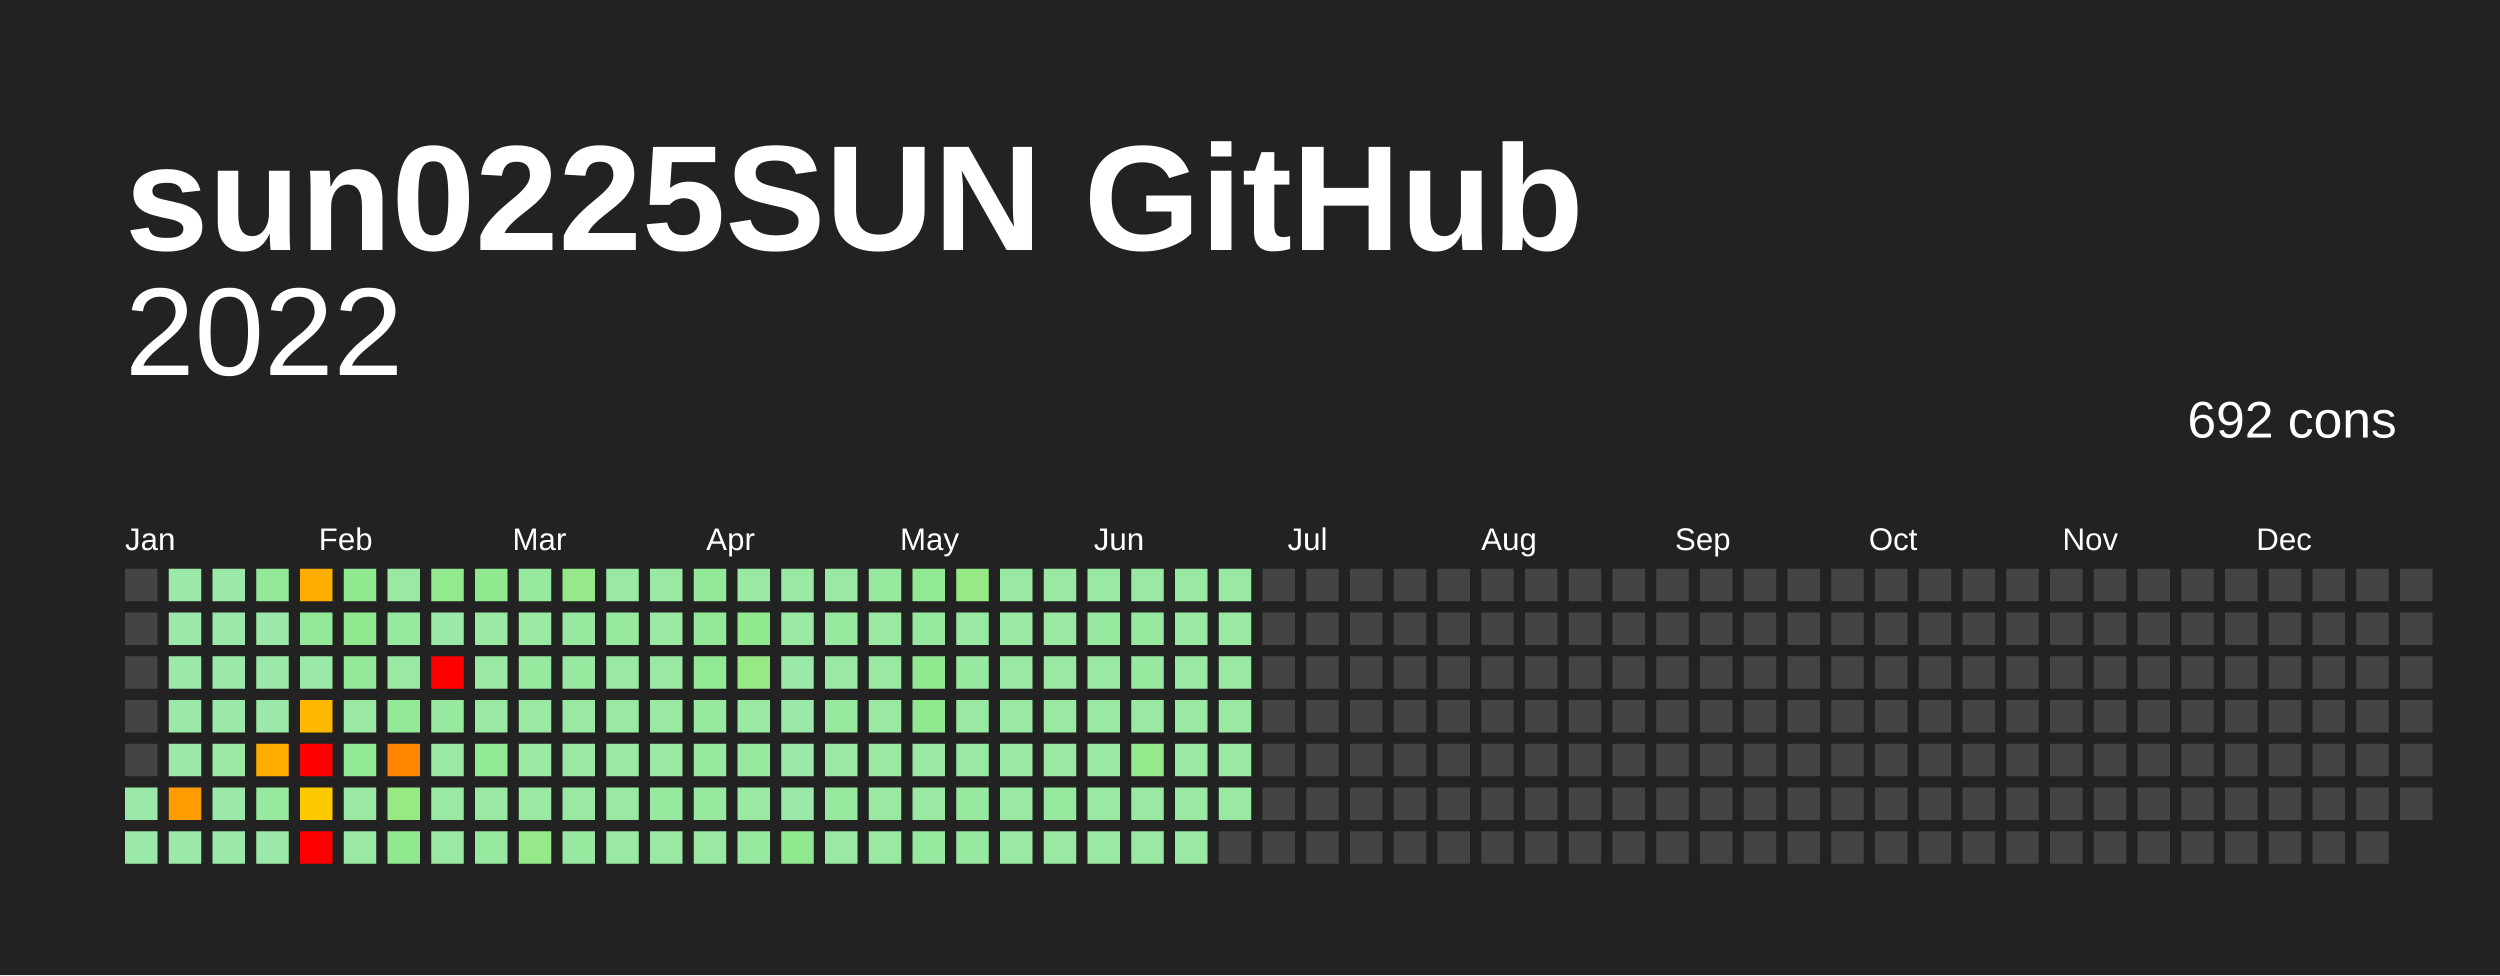
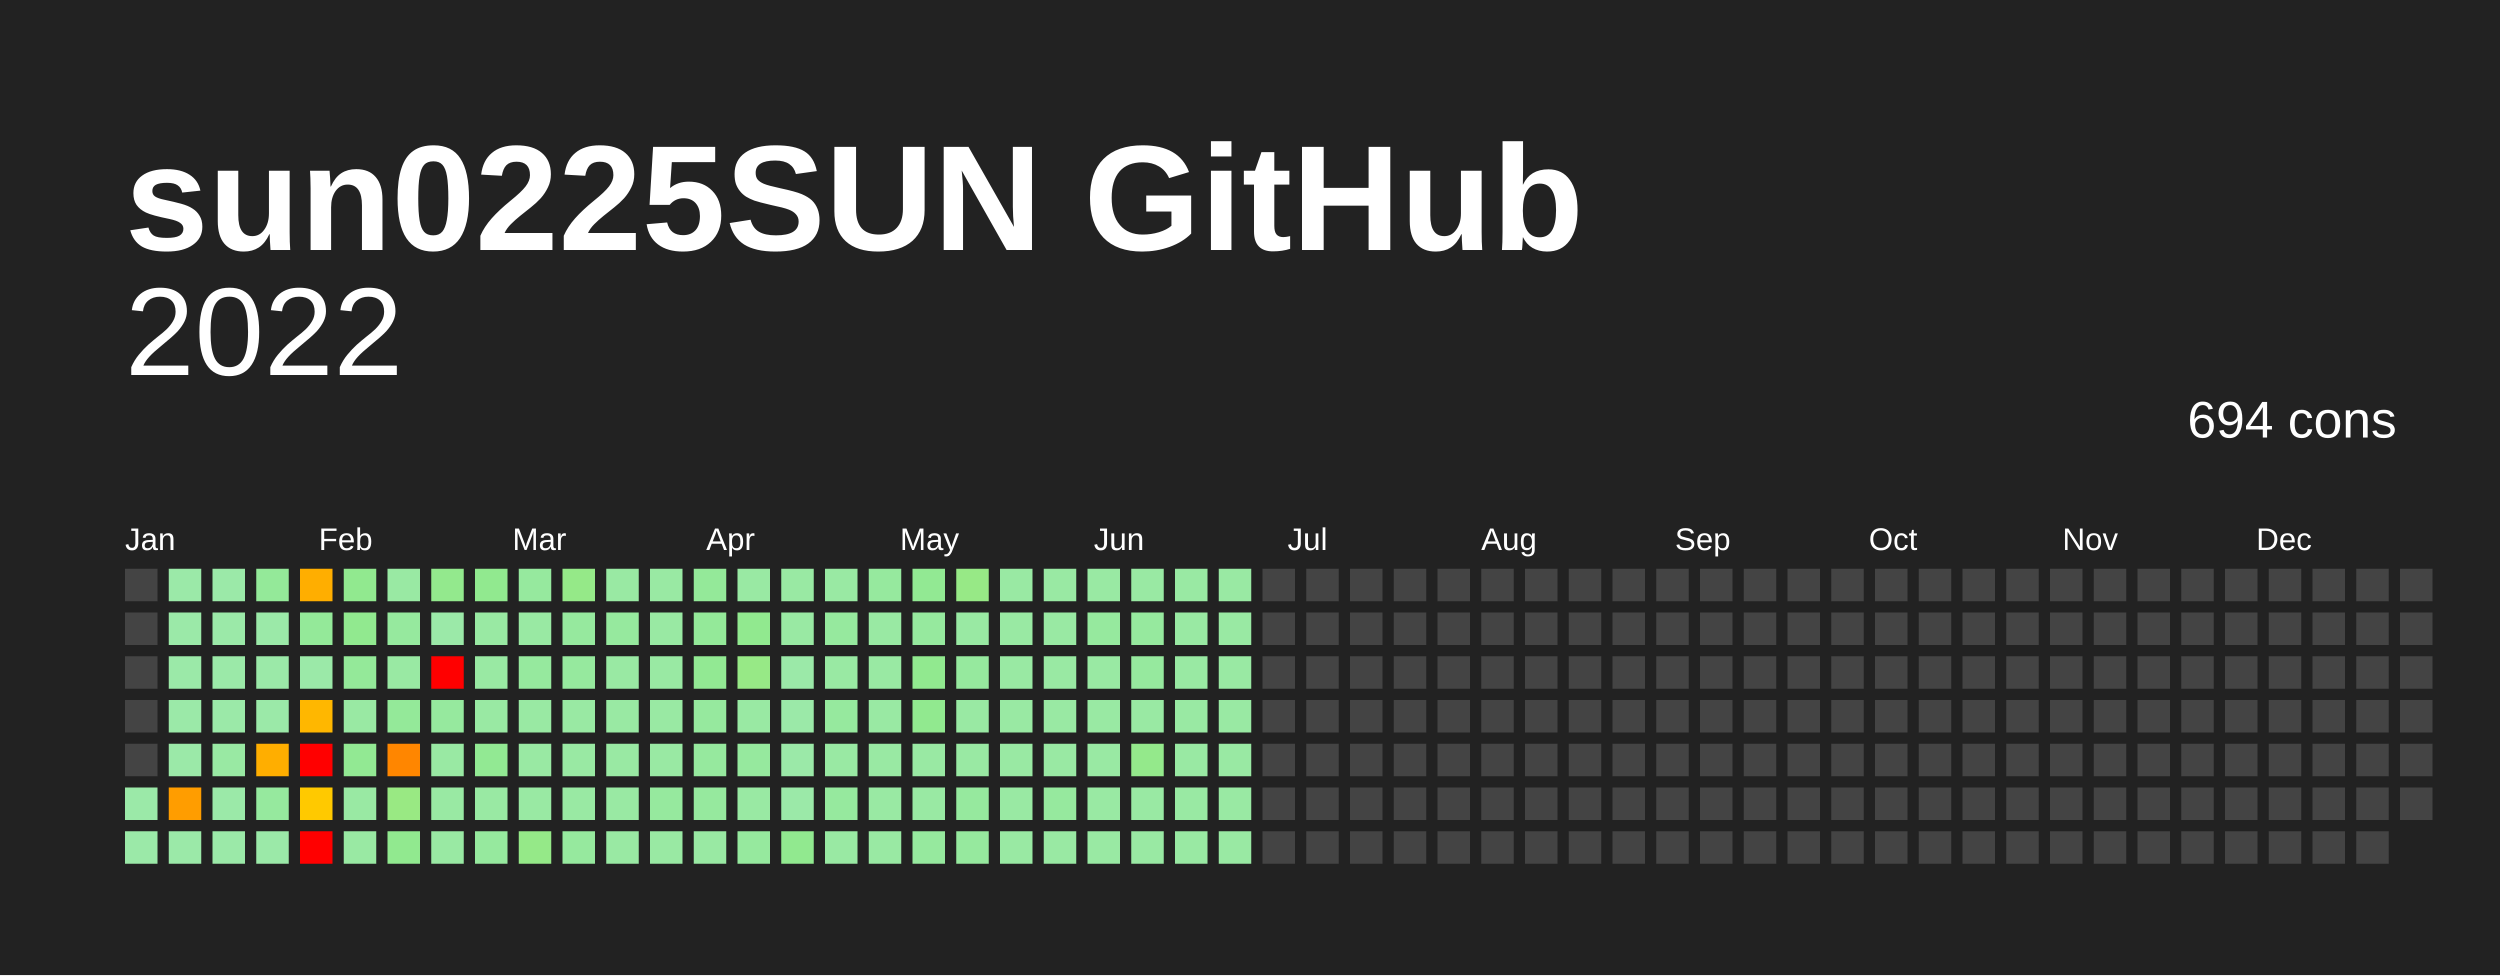
<svg xmlns="http://www.w3.org/2000/svg" baseProfile="full" height="78mm" version="1.1" viewBox="0,0,200,78" width="200mm">
  <defs />
  <rect fill="#222222" height="78" width="200" x="0" y="0" />
  <text fill="#FFFFFF" style="font-size:12px; font-family:Arial; font-weight:bold;" x="10" y="20">sun0225SUN GitHub</text>
  <text alignment-baseline="hanging" fill="#FFFFFF" style="font-size:10.0px; font-family:Arial;" x="10" y="30">2022</text>
-   <text alignment-baseline="hanging" fill="#FFFFFF" style="font-size:4.125px; font-family:Arial;" x="175" y="35">692 cons</text>
+   <text alignment-baseline="hanging" fill="#FFFFFF" style="font-size:4.125px; font-family:Arial;" x="175" y="35">694 cons</text>
  <text fill="#FFFFFF" style="font-size:2.5px; font-family:Arial" x="10.0" y="44">Jan</text>
  <text fill="#FFFFFF" style="font-size:2.5px; font-family:Arial" x="25.5" y="44">Feb</text>
  <text fill="#FFFFFF" style="font-size:2.5px; font-family:Arial" x="41.0" y="44">Mar</text>
  <text fill="#FFFFFF" style="font-size:2.5px; font-family:Arial" x="56.5" y="44">Apr</text>
  <text fill="#FFFFFF" style="font-size:2.5px; font-family:Arial" x="72.0" y="44">May</text>
  <text fill="#FFFFFF" style="font-size:2.5px; font-family:Arial" x="87.5" y="44">Jun</text>
  <text fill="#FFFFFF" style="font-size:2.5px; font-family:Arial" x="103.0" y="44">Jul</text>
  <text fill="#FFFFFF" style="font-size:2.5px; font-family:Arial" x="118.5" y="44">Aug</text>
  <text fill="#FFFFFF" style="font-size:2.5px; font-family:Arial" x="134.0" y="44">Sep</text>
  <text fill="#FFFFFF" style="font-size:2.5px; font-family:Arial" x="149.5" y="44">Oct</text>
  <text fill="#FFFFFF" style="font-size:2.5px; font-family:Arial" x="165.0" y="44">Nov</text>
  <text fill="#FFFFFF" style="font-size:2.5px; font-family:Arial" x="180.5" y="44">Dec</text>
  <rect fill="#444444" height="2.6" width="2.6" x="10.0" y="45.5" />
  <rect fill="#444444" height="2.6" width="2.6" x="10.0" y="49.0" />
  <rect fill="#444444" height="2.6" width="2.6" x="10.0" y="52.5" />
  <rect fill="#444444" height="2.6" width="2.6" x="10.0" y="56.0" />
  <rect fill="#444444" height="2.6" width="2.6" x="10.0" y="59.5" />
  <rect fill="#9be9a8" height="2.6" width="2.6" x="10.0" y="63.0" />
  <rect fill="#9be9a8" height="2.6" width="2.6" x="10.0" y="66.5" />
  <rect fill="#9be9a8" height="2.6" width="2.6" x="13.5" y="45.5" />
  <rect fill="#9be9a8" height="2.6" width="2.6" x="13.5" y="49.0" />
  <rect fill="#9be9a8" height="2.6" width="2.6" x="13.5" y="52.5" />
  <rect fill="#9be9a8" height="2.6" width="2.6" x="13.5" y="56.0" />
  <rect fill="#9be9a8" height="2.6" width="2.6" x="13.5" y="59.5" />
  <rect fill="#ff9d00" height="2.6" width="2.6" x="13.5" y="63.0" />
  <rect fill="#9be9a8" height="2.6" width="2.6" x="13.5" y="66.5" />
  <rect fill="#9be9a8" height="2.6" width="2.6" x="17.0" y="45.5" />
  <rect fill="#9be9a8" height="2.6" width="2.6" x="17.0" y="49.0" />
  <rect fill="#9be9a8" height="2.6" width="2.6" x="17.0" y="52.5" />
  <rect fill="#9be9a8" height="2.6" width="2.6" x="17.0" y="56.0" />
  <rect fill="#99e9a3" height="2.6" width="2.6" x="17.0" y="59.5" />
  <rect fill="#9be9a8" height="2.6" width="2.6" x="17.0" y="63.0" />
  <rect fill="#9be9a8" height="2.6" width="2.6" x="17.0" y="66.5" />
  <rect fill="#94e999" height="2.6" width="2.6" x="20.5" y="45.5" />
  <rect fill="#9be9a8" height="2.6" width="2.6" x="20.5" y="49.0" />
  <rect fill="#9be9a8" height="2.6" width="2.6" x="20.5" y="52.5" />
  <rect fill="#9be9a8" height="2.6" width="2.6" x="20.5" y="56.0" />
  <rect fill="#ffae00" height="2.6" width="2.6" x="20.5" y="59.5" />
  <rect fill="#96e99e" height="2.6" width="2.6" x="20.5" y="63.0" />
  <rect fill="#9be9a8" height="2.6" width="2.6" x="20.5" y="66.5" />
  <rect fill="#ffae00" height="2.6" width="2.6" x="24.0" y="45.5" />
  <rect fill="#94e999" height="2.6" width="2.6" x="24.0" y="49.0" />
  <rect fill="#9be9a8" height="2.6" width="2.6" x="24.0" y="52.5" />
  <rect fill="#ffb700" height="2.6" width="2.6" x="24.0" y="56.0" />
  <rect fill="red" height="2.6" width="2.6" x="24.0" y="59.5" />
  <rect fill="#ffc900" height="2.6" width="2.6" x="24.0" y="63.0" />
  <rect fill="red" height="2.6" width="2.6" x="24.0" y="66.5" />
  <rect fill="#91e98f" height="2.6" width="2.6" x="27.5" y="45.5" />
  <rect fill="#91e98f" height="2.6" width="2.6" x="27.5" y="49.0" />
  <rect fill="#94e999" height="2.6" width="2.6" x="27.5" y="52.5" />
  <rect fill="#99e9a3" height="2.6" width="2.6" x="27.5" y="56.0" />
  <rect fill="#92e993" height="2.6" width="2.6" x="27.5" y="59.5" />
  <rect fill="#99e9a3" height="2.6" width="2.6" x="27.5" y="63.0" />
  <rect fill="#99e9a3" height="2.6" width="2.6" x="27.5" y="66.5" />
  <rect fill="#99e9a3" height="2.6" width="2.6" x="31.0" y="45.5" />
  <rect fill="#96e99e" height="2.6" width="2.6" x="31.0" y="49.0" />
  <rect fill="#99e9a3" height="2.6" width="2.6" x="31.0" y="52.5" />
  <rect fill="#94e999" height="2.6" width="2.6" x="31.0" y="56.0" />
  <rect fill="#ff8600" height="2.6" width="2.6" x="31.0" y="59.5" />
  <rect fill="#99e983" height="2.6" width="2.6" x="31.0" y="63.0" />
  <rect fill="#91e98f" height="2.6" width="2.6" x="31.0" y="66.5" />
  <rect fill="#93e98d" height="2.6" width="2.6" x="34.5" y="45.5" />
  <rect fill="#9be9a8" height="2.6" width="2.6" x="34.5" y="49.0" />
  <rect fill="red" height="2.6" width="2.6" x="34.5" y="52.5" />
  <rect fill="#96e99e" height="2.6" width="2.6" x="34.5" y="56.0" />
  <rect fill="#99e9a3" height="2.6" width="2.6" x="34.5" y="59.5" />
  <rect fill="#99e9a3" height="2.6" width="2.6" x="34.5" y="63.0" />
  <rect fill="#99e9a3" height="2.6" width="2.6" x="34.5" y="66.5" />
  <rect fill="#91e98f" height="2.6" width="2.6" x="38.0" y="45.5" />
  <rect fill="#99e9a3" height="2.6" width="2.6" x="38.0" y="49.0" />
  <rect fill="#99e9a3" height="2.6" width="2.6" x="38.0" y="52.5" />
  <rect fill="#99e9a3" height="2.6" width="2.6" x="38.0" y="56.0" />
  <rect fill="#92e993" height="2.6" width="2.6" x="38.0" y="59.5" />
  <rect fill="#99e9a3" height="2.6" width="2.6" x="38.0" y="63.0" />
  <rect fill="#96e99e" height="2.6" width="2.6" x="38.0" y="66.5" />
  <rect fill="#96e99e" height="2.6" width="2.6" x="41.5" y="45.5" />
  <rect fill="#99e9a3" height="2.6" width="2.6" x="41.5" y="49.0" />
  <rect fill="#96e99e" height="2.6" width="2.6" x="41.5" y="52.5" />
  <rect fill="#99e9a3" height="2.6" width="2.6" x="41.5" y="56.0" />
  <rect fill="#99e9a3" height="2.6" width="2.6" x="41.5" y="59.5" />
  <rect fill="#99e9a3" height="2.6" width="2.6" x="41.5" y="63.0" />
  <rect fill="#95e988" height="2.6" width="2.6" x="41.5" y="66.5" />
  <rect fill="#95e988" height="2.6" width="2.6" x="45.0" y="45.5" />
  <rect fill="#96e99e" height="2.6" width="2.6" x="45.0" y="49.0" />
  <rect fill="#96e99e" height="2.6" width="2.6" x="45.0" y="52.5" />
  <rect fill="#99e9a3" height="2.6" width="2.6" x="45.0" y="56.0" />
  <rect fill="#99e9a3" height="2.6" width="2.6" x="45.0" y="59.5" />
  <rect fill="#99e9a3" height="2.6" width="2.6" x="45.0" y="63.0" />
  <rect fill="#96e99e" height="2.6" width="2.6" x="45.0" y="66.5" />
  <rect fill="#99e9a3" height="2.6" width="2.6" x="48.5" y="45.5" />
  <rect fill="#96e99e" height="2.6" width="2.6" x="48.5" y="49.0" />
  <rect fill="#99e9a3" height="2.6" width="2.6" x="48.5" y="52.5" />
  <rect fill="#99e9a3" height="2.6" width="2.6" x="48.5" y="56.0" />
  <rect fill="#99e9a3" height="2.6" width="2.6" x="48.5" y="59.5" />
  <rect fill="#99e9a3" height="2.6" width="2.6" x="48.5" y="63.0" />
  <rect fill="#99e9a3" height="2.6" width="2.6" x="48.5" y="66.5" />
  <rect fill="#99e9a3" height="2.6" width="2.6" x="52.0" y="45.5" />
  <rect fill="#99e9a3" height="2.6" width="2.6" x="52.0" y="49.0" />
  <rect fill="#99e9a3" height="2.6" width="2.6" x="52.0" y="52.5" />
  <rect fill="#99e9a3" height="2.6" width="2.6" x="52.0" y="56.0" />
  <rect fill="#99e9a3" height="2.6" width="2.6" x="52.0" y="59.5" />
  <rect fill="#96e99e" height="2.6" width="2.6" x="52.0" y="63.0" />
  <rect fill="#99e9a3" height="2.6" width="2.6" x="52.0" y="66.5" />
  <rect fill="#94e999" height="2.6" width="2.6" x="55.5" y="45.5" />
  <rect fill="#94e999" height="2.6" width="2.6" x="55.5" y="49.0" />
  <rect fill="#92e993" height="2.6" width="2.6" x="55.5" y="52.5" />
  <rect fill="#96e99e" height="2.6" width="2.6" x="55.5" y="56.0" />
  <rect fill="#96e99e" height="2.6" width="2.6" x="55.5" y="59.5" />
  <rect fill="#96e99e" height="2.6" width="2.6" x="55.5" y="63.0" />
  <rect fill="#99e9a3" height="2.6" width="2.6" x="55.5" y="66.5" />
  <rect fill="#99e9a3" height="2.6" width="2.6" x="59.0" y="45.5" />
  <rect fill="#91e98f" height="2.6" width="2.6" x="59.0" y="49.0" />
  <rect fill="#97e986" height="2.6" width="2.6" x="59.0" y="52.5" />
  <rect fill="#99e9a3" height="2.6" width="2.6" x="59.0" y="56.0" />
  <rect fill="#96e99e" height="2.6" width="2.6" x="59.0" y="59.5" />
  <rect fill="#99e9a3" height="2.6" width="2.6" x="59.0" y="63.0" />
  <rect fill="#96e99e" height="2.6" width="2.6" x="59.0" y="66.5" />
  <rect fill="#99e9a3" height="2.6" width="2.6" x="62.5" y="45.5" />
  <rect fill="#99e9a3" height="2.6" width="2.6" x="62.5" y="49.0" />
  <rect fill="#9be9a8" height="2.6" width="2.6" x="62.5" y="52.5" />
  <rect fill="#9be9a8" height="2.6" width="2.6" x="62.5" y="56.0" />
  <rect fill="#9be9a8" height="2.6" width="2.6" x="62.5" y="59.5" />
  <rect fill="#9be9a8" height="2.6" width="2.6" x="62.5" y="63.0" />
  <rect fill="#91e98f" height="2.6" width="2.6" x="62.5" y="66.5" />
  <rect fill="#99e9a3" height="2.6" width="2.6" x="66.0" y="45.5" />
  <rect fill="#96e99e" height="2.6" width="2.6" x="66.0" y="49.0" />
  <rect fill="#99e9a3" height="2.6" width="2.6" x="66.0" y="52.5" />
  <rect fill="#96e99e" height="2.6" width="2.6" x="66.0" y="56.0" />
  <rect fill="#99e9a3" height="2.6" width="2.6" x="66.0" y="59.5" />
  <rect fill="#96e99e" height="2.6" width="2.6" x="66.0" y="63.0" />
  <rect fill="#99e9a3" height="2.6" width="2.6" x="66.0" y="66.5" />
  <rect fill="#96e99e" height="2.6" width="2.6" x="69.5" y="45.5" />
  <rect fill="#99e9a3" height="2.6" width="2.6" x="69.5" y="49.0" />
  <rect fill="#99e9a3" height="2.6" width="2.6" x="69.5" y="52.5" />
  <rect fill="#99e9a3" height="2.6" width="2.6" x="69.5" y="56.0" />
  <rect fill="#99e9a3" height="2.6" width="2.6" x="69.5" y="59.5" />
  <rect fill="#99e9a3" height="2.6" width="2.6" x="69.5" y="63.0" />
  <rect fill="#99e9a3" height="2.6" width="2.6" x="69.5" y="66.5" />
  <rect fill="#92e993" height="2.6" width="2.6" x="73.0" y="45.5" />
  <rect fill="#96e99e" height="2.6" width="2.6" x="73.0" y="49.0" />
  <rect fill="#91e98f" height="2.6" width="2.6" x="73.0" y="52.5" />
  <rect fill="#91e98f" height="2.6" width="2.6" x="73.0" y="56.0" />
  <rect fill="#99e9a3" height="2.6" width="2.6" x="73.0" y="59.5" />
  <rect fill="#99e9a3" height="2.6" width="2.6" x="73.0" y="63.0" />
  <rect fill="#96e99e" height="2.6" width="2.6" x="73.0" y="66.5" />
  <rect fill="#97e986" height="2.6" width="2.6" x="76.5" y="45.5" />
  <rect fill="#99e9a3" height="2.6" width="2.6" x="76.5" y="49.0" />
  <rect fill="#96e99e" height="2.6" width="2.6" x="76.5" y="52.5" />
  <rect fill="#99e9a3" height="2.6" width="2.6" x="76.5" y="56.0" />
  <rect fill="#99e9a3" height="2.6" width="2.6" x="76.5" y="59.5" />
  <rect fill="#96e99e" height="2.6" width="2.6" x="76.5" y="63.0" />
  <rect fill="#96e99e" height="2.6" width="2.6" x="76.5" y="66.5" />
  <rect fill="#99e9a3" height="2.6" width="2.6" x="80.0" y="45.5" />
  <rect fill="#99e9a3" height="2.6" width="2.6" x="80.0" y="49.0" />
  <rect fill="#99e9a3" height="2.6" width="2.6" x="80.0" y="52.5" />
  <rect fill="#99e9a3" height="2.6" width="2.6" x="80.0" y="56.0" />
  <rect fill="#99e9a3" height="2.6" width="2.6" x="80.0" y="59.5" />
  <rect fill="#99e9a3" height="2.6" width="2.6" x="80.0" y="63.0" />
  <rect fill="#99e9a3" height="2.6" width="2.6" x="80.0" y="66.5" />
  <rect fill="#99e9a3" height="2.6" width="2.6" x="83.5" y="45.5" />
  <rect fill="#99e9a3" height="2.6" width="2.6" x="83.5" y="49.0" />
  <rect fill="#99e9a3" height="2.6" width="2.6" x="83.5" y="52.5" />
  <rect fill="#99e9a3" height="2.6" width="2.6" x="83.5" y="56.0" />
  <rect fill="#99e9a3" height="2.6" width="2.6" x="83.5" y="59.5" />
  <rect fill="#96e99e" height="2.6" width="2.6" x="83.5" y="63.0" />
  <rect fill="#99e9a3" height="2.6" width="2.6" x="83.5" y="66.5" />
  <rect fill="#99e9a3" height="2.6" width="2.6" x="87.0" y="45.5" />
  <rect fill="#96e99e" height="2.6" width="2.6" x="87.0" y="49.0" />
  <rect fill="#99e9a3" height="2.6" width="2.6" x="87.0" y="52.5" />
  <rect fill="#99e9a3" height="2.6" width="2.6" x="87.0" y="56.0" />
  <rect fill="#99e9a3" height="2.6" width="2.6" x="87.0" y="59.5" />
  <rect fill="#99e9a3" height="2.6" width="2.6" x="87.0" y="63.0" />
  <rect fill="#99e9a3" height="2.6" width="2.6" x="87.0" y="66.5" />
  <rect fill="#99e9a3" height="2.6" width="2.6" x="90.5" y="45.5" />
  <rect fill="#96e99e" height="2.6" width="2.6" x="90.5" y="49.0" />
  <rect fill="#96e99e" height="2.6" width="2.6" x="90.5" y="52.5" />
  <rect fill="#99e9a3" height="2.6" width="2.6" x="90.5" y="56.0" />
  <rect fill="#94e98b" height="2.6" width="2.6" x="90.5" y="59.5" />
  <rect fill="#99e9a3" height="2.6" width="2.6" x="90.5" y="63.0" />
  <rect fill="#99e9a3" height="2.6" width="2.6" x="90.5" y="66.5" />
  <rect fill="#99e9a3" height="2.6" width="2.6" x="94.0" y="45.5" />
  <rect fill="#99e9a3" height="2.6" width="2.6" x="94.0" y="49.0" />
  <rect fill="#99e9a3" height="2.6" width="2.6" x="94.0" y="52.5" />
  <rect fill="#99e9a3" height="2.6" width="2.6" x="94.0" y="56.0" />
  <rect fill="#99e9a3" height="2.6" width="2.6" x="94.0" y="59.5" />
  <rect fill="#99e9a3" height="2.6" width="2.6" x="94.0" y="63.0" />
  <rect fill="#99e9a3" height="2.6" width="2.6" x="94.0" y="66.5" />
  <rect fill="#99e9a3" height="2.6" width="2.6" x="97.5" y="45.5" />
  <rect fill="#99e9a3" height="2.6" width="2.6" x="97.5" y="49.0" />
  <rect fill="#99e9a3" height="2.6" width="2.6" x="97.5" y="52.5" />
  <rect fill="#99e9a3" height="2.6" width="2.6" x="97.5" y="56.0" />
  <rect fill="#99e9a3" height="2.6" width="2.6" x="97.5" y="59.5" />
  <rect fill="#99e9a3" height="2.6" width="2.6" x="97.5" y="63.0" />
-   <rect fill="#444444" height="2.6" width="2.6" x="97.5" y="66.5" />
+   <rect fill="#99e9a3" height="2.6" width="2.6" x="97.5" y="66.5" />
  <rect fill="#444444" height="2.6" width="2.6" x="101.0" y="45.5" />
  <rect fill="#444444" height="2.6" width="2.6" x="101.0" y="49.0" />
  <rect fill="#444444" height="2.6" width="2.6" x="101.0" y="52.5" />
  <rect fill="#444444" height="2.6" width="2.6" x="101.0" y="56.0" />
  <rect fill="#444444" height="2.6" width="2.6" x="101.0" y="59.5" />
  <rect fill="#444444" height="2.6" width="2.6" x="101.0" y="63.0" />
  <rect fill="#444444" height="2.6" width="2.6" x="101.0" y="66.5" />
  <rect fill="#444444" height="2.6" width="2.6" x="104.5" y="45.5" />
  <rect fill="#444444" height="2.6" width="2.6" x="104.5" y="49.0" />
  <rect fill="#444444" height="2.6" width="2.6" x="104.5" y="52.5" />
  <rect fill="#444444" height="2.6" width="2.6" x="104.5" y="56.0" />
  <rect fill="#444444" height="2.6" width="2.6" x="104.5" y="59.5" />
  <rect fill="#444444" height="2.6" width="2.6" x="104.5" y="63.0" />
  <rect fill="#444444" height="2.6" width="2.6" x="104.5" y="66.5" />
  <rect fill="#444444" height="2.6" width="2.6" x="108.0" y="45.5" />
  <rect fill="#444444" height="2.6" width="2.6" x="108.0" y="49.0" />
  <rect fill="#444444" height="2.6" width="2.6" x="108.0" y="52.5" />
  <rect fill="#444444" height="2.6" width="2.6" x="108.0" y="56.0" />
  <rect fill="#444444" height="2.6" width="2.6" x="108.0" y="59.5" />
  <rect fill="#444444" height="2.6" width="2.6" x="108.0" y="63.0" />
  <rect fill="#444444" height="2.6" width="2.6" x="108.0" y="66.5" />
  <rect fill="#444444" height="2.6" width="2.6" x="111.5" y="45.5" />
  <rect fill="#444444" height="2.6" width="2.6" x="111.5" y="49.0" />
  <rect fill="#444444" height="2.6" width="2.6" x="111.5" y="52.5" />
  <rect fill="#444444" height="2.6" width="2.6" x="111.5" y="56.0" />
  <rect fill="#444444" height="2.6" width="2.6" x="111.5" y="59.5" />
  <rect fill="#444444" height="2.6" width="2.6" x="111.5" y="63.0" />
  <rect fill="#444444" height="2.6" width="2.6" x="111.5" y="66.5" />
  <rect fill="#444444" height="2.6" width="2.6" x="115.0" y="45.5" />
  <rect fill="#444444" height="2.6" width="2.6" x="115.0" y="49.0" />
  <rect fill="#444444" height="2.6" width="2.6" x="115.0" y="52.5" />
  <rect fill="#444444" height="2.6" width="2.6" x="115.0" y="56.0" />
  <rect fill="#444444" height="2.6" width="2.6" x="115.0" y="59.5" />
  <rect fill="#444444" height="2.6" width="2.6" x="115.0" y="63.0" />
  <rect fill="#444444" height="2.6" width="2.6" x="115.0" y="66.5" />
  <rect fill="#444444" height="2.6" width="2.6" x="118.5" y="45.5" />
  <rect fill="#444444" height="2.6" width="2.6" x="118.5" y="49.0" />
  <rect fill="#444444" height="2.6" width="2.6" x="118.5" y="52.5" />
  <rect fill="#444444" height="2.6" width="2.6" x="118.5" y="56.0" />
  <rect fill="#444444" height="2.6" width="2.6" x="118.5" y="59.5" />
  <rect fill="#444444" height="2.6" width="2.6" x="118.5" y="63.0" />
  <rect fill="#444444" height="2.6" width="2.6" x="118.5" y="66.5" />
  <rect fill="#444444" height="2.6" width="2.6" x="122.0" y="45.5" />
  <rect fill="#444444" height="2.6" width="2.6" x="122.0" y="49.0" />
  <rect fill="#444444" height="2.6" width="2.6" x="122.0" y="52.5" />
  <rect fill="#444444" height="2.6" width="2.6" x="122.0" y="56.0" />
  <rect fill="#444444" height="2.6" width="2.6" x="122.0" y="59.5" />
  <rect fill="#444444" height="2.6" width="2.6" x="122.0" y="63.0" />
  <rect fill="#444444" height="2.6" width="2.6" x="122.0" y="66.5" />
  <rect fill="#444444" height="2.6" width="2.6" x="125.5" y="45.5" />
  <rect fill="#444444" height="2.6" width="2.6" x="125.5" y="49.0" />
  <rect fill="#444444" height="2.6" width="2.6" x="125.5" y="52.5" />
  <rect fill="#444444" height="2.6" width="2.6" x="125.5" y="56.0" />
  <rect fill="#444444" height="2.6" width="2.6" x="125.5" y="59.5" />
  <rect fill="#444444" height="2.6" width="2.6" x="125.5" y="63.0" />
  <rect fill="#444444" height="2.6" width="2.6" x="125.5" y="66.5" />
  <rect fill="#444444" height="2.6" width="2.6" x="129.0" y="45.5" />
  <rect fill="#444444" height="2.6" width="2.6" x="129.0" y="49.0" />
  <rect fill="#444444" height="2.6" width="2.6" x="129.0" y="52.5" />
  <rect fill="#444444" height="2.6" width="2.6" x="129.0" y="56.0" />
  <rect fill="#444444" height="2.6" width="2.6" x="129.0" y="59.5" />
  <rect fill="#444444" height="2.6" width="2.6" x="129.0" y="63.0" />
  <rect fill="#444444" height="2.6" width="2.6" x="129.0" y="66.5" />
  <rect fill="#444444" height="2.6" width="2.6" x="132.5" y="45.5" />
  <rect fill="#444444" height="2.6" width="2.6" x="132.5" y="49.0" />
  <rect fill="#444444" height="2.6" width="2.6" x="132.5" y="52.5" />
  <rect fill="#444444" height="2.6" width="2.6" x="132.5" y="56.0" />
  <rect fill="#444444" height="2.6" width="2.6" x="132.5" y="59.5" />
  <rect fill="#444444" height="2.6" width="2.6" x="132.5" y="63.0" />
  <rect fill="#444444" height="2.6" width="2.6" x="132.5" y="66.5" />
  <rect fill="#444444" height="2.6" width="2.6" x="136.0" y="45.5" />
  <rect fill="#444444" height="2.6" width="2.6" x="136.0" y="49.0" />
  <rect fill="#444444" height="2.6" width="2.6" x="136.0" y="52.5" />
  <rect fill="#444444" height="2.6" width="2.6" x="136.0" y="56.0" />
  <rect fill="#444444" height="2.6" width="2.6" x="136.0" y="59.5" />
  <rect fill="#444444" height="2.6" width="2.6" x="136.0" y="63.0" />
  <rect fill="#444444" height="2.6" width="2.6" x="136.0" y="66.5" />
  <rect fill="#444444" height="2.6" width="2.6" x="139.5" y="45.5" />
  <rect fill="#444444" height="2.6" width="2.6" x="139.5" y="49.0" />
  <rect fill="#444444" height="2.6" width="2.6" x="139.5" y="52.5" />
  <rect fill="#444444" height="2.6" width="2.6" x="139.5" y="56.0" />
  <rect fill="#444444" height="2.6" width="2.6" x="139.5" y="59.5" />
  <rect fill="#444444" height="2.6" width="2.6" x="139.5" y="63.0" />
  <rect fill="#444444" height="2.6" width="2.6" x="139.5" y="66.5" />
  <rect fill="#444444" height="2.6" width="2.6" x="143.0" y="45.5" />
  <rect fill="#444444" height="2.6" width="2.6" x="143.0" y="49.0" />
  <rect fill="#444444" height="2.6" width="2.6" x="143.0" y="52.5" />
  <rect fill="#444444" height="2.6" width="2.6" x="143.0" y="56.0" />
  <rect fill="#444444" height="2.6" width="2.6" x="143.0" y="59.5" />
  <rect fill="#444444" height="2.6" width="2.6" x="143.0" y="63.0" />
  <rect fill="#444444" height="2.6" width="2.6" x="143.0" y="66.5" />
  <rect fill="#444444" height="2.6" width="2.6" x="146.5" y="45.5" />
  <rect fill="#444444" height="2.6" width="2.6" x="146.5" y="49.0" />
  <rect fill="#444444" height="2.6" width="2.6" x="146.5" y="52.5" />
  <rect fill="#444444" height="2.6" width="2.6" x="146.5" y="56.0" />
  <rect fill="#444444" height="2.6" width="2.6" x="146.5" y="59.5" />
  <rect fill="#444444" height="2.6" width="2.6" x="146.5" y="63.0" />
  <rect fill="#444444" height="2.6" width="2.6" x="146.5" y="66.5" />
  <rect fill="#444444" height="2.6" width="2.6" x="150.0" y="45.5" />
  <rect fill="#444444" height="2.6" width="2.6" x="150.0" y="49.0" />
  <rect fill="#444444" height="2.6" width="2.6" x="150.0" y="52.5" />
  <rect fill="#444444" height="2.6" width="2.6" x="150.0" y="56.0" />
  <rect fill="#444444" height="2.6" width="2.6" x="150.0" y="59.5" />
  <rect fill="#444444" height="2.6" width="2.6" x="150.0" y="63.0" />
  <rect fill="#444444" height="2.6" width="2.6" x="150.0" y="66.5" />
  <rect fill="#444444" height="2.6" width="2.6" x="153.5" y="45.5" />
  <rect fill="#444444" height="2.6" width="2.6" x="153.5" y="49.0" />
  <rect fill="#444444" height="2.6" width="2.6" x="153.5" y="52.5" />
  <rect fill="#444444" height="2.6" width="2.6" x="153.5" y="56.0" />
  <rect fill="#444444" height="2.6" width="2.6" x="153.5" y="59.5" />
  <rect fill="#444444" height="2.6" width="2.6" x="153.5" y="63.0" />
  <rect fill="#444444" height="2.6" width="2.6" x="153.5" y="66.5" />
  <rect fill="#444444" height="2.6" width="2.6" x="157.0" y="45.5" />
  <rect fill="#444444" height="2.6" width="2.6" x="157.0" y="49.0" />
  <rect fill="#444444" height="2.6" width="2.6" x="157.0" y="52.5" />
  <rect fill="#444444" height="2.6" width="2.6" x="157.0" y="56.0" />
  <rect fill="#444444" height="2.6" width="2.6" x="157.0" y="59.5" />
  <rect fill="#444444" height="2.6" width="2.6" x="157.0" y="63.0" />
  <rect fill="#444444" height="2.6" width="2.6" x="157.0" y="66.5" />
  <rect fill="#444444" height="2.6" width="2.6" x="160.5" y="45.5" />
  <rect fill="#444444" height="2.6" width="2.6" x="160.5" y="49.0" />
  <rect fill="#444444" height="2.6" width="2.6" x="160.5" y="52.5" />
  <rect fill="#444444" height="2.6" width="2.6" x="160.5" y="56.0" />
  <rect fill="#444444" height="2.6" width="2.6" x="160.5" y="59.5" />
  <rect fill="#444444" height="2.6" width="2.6" x="160.5" y="63.0" />
  <rect fill="#444444" height="2.6" width="2.6" x="160.5" y="66.5" />
  <rect fill="#444444" height="2.6" width="2.6" x="164.0" y="45.5" />
  <rect fill="#444444" height="2.6" width="2.6" x="164.0" y="49.0" />
  <rect fill="#444444" height="2.6" width="2.6" x="164.0" y="52.5" />
  <rect fill="#444444" height="2.6" width="2.6" x="164.0" y="56.0" />
  <rect fill="#444444" height="2.6" width="2.6" x="164.0" y="59.5" />
  <rect fill="#444444" height="2.6" width="2.6" x="164.0" y="63.0" />
  <rect fill="#444444" height="2.6" width="2.6" x="164.0" y="66.5" />
  <rect fill="#444444" height="2.6" width="2.6" x="167.5" y="45.5" />
  <rect fill="#444444" height="2.6" width="2.6" x="167.5" y="49.0" />
  <rect fill="#444444" height="2.6" width="2.6" x="167.5" y="52.5" />
  <rect fill="#444444" height="2.6" width="2.6" x="167.5" y="56.0" />
  <rect fill="#444444" height="2.6" width="2.6" x="167.5" y="59.5" />
  <rect fill="#444444" height="2.6" width="2.6" x="167.5" y="63.0" />
  <rect fill="#444444" height="2.6" width="2.6" x="167.5" y="66.5" />
  <rect fill="#444444" height="2.6" width="2.6" x="171.0" y="45.5" />
  <rect fill="#444444" height="2.6" width="2.6" x="171.0" y="49.0" />
  <rect fill="#444444" height="2.6" width="2.6" x="171.0" y="52.5" />
  <rect fill="#444444" height="2.6" width="2.6" x="171.0" y="56.0" />
  <rect fill="#444444" height="2.6" width="2.6" x="171.0" y="59.5" />
  <rect fill="#444444" height="2.6" width="2.6" x="171.0" y="63.0" />
  <rect fill="#444444" height="2.6" width="2.6" x="171.0" y="66.5" />
  <rect fill="#444444" height="2.6" width="2.6" x="174.5" y="45.5" />
  <rect fill="#444444" height="2.6" width="2.6" x="174.5" y="49.0" />
  <rect fill="#444444" height="2.6" width="2.6" x="174.5" y="52.5" />
  <rect fill="#444444" height="2.6" width="2.6" x="174.5" y="56.0" />
  <rect fill="#444444" height="2.6" width="2.6" x="174.5" y="59.5" />
  <rect fill="#444444" height="2.6" width="2.6" x="174.5" y="63.0" />
  <rect fill="#444444" height="2.6" width="2.6" x="174.5" y="66.5" />
  <rect fill="#444444" height="2.6" width="2.6" x="178.0" y="45.5" />
  <rect fill="#444444" height="2.6" width="2.6" x="178.0" y="49.0" />
  <rect fill="#444444" height="2.6" width="2.6" x="178.0" y="52.5" />
  <rect fill="#444444" height="2.6" width="2.6" x="178.0" y="56.0" />
  <rect fill="#444444" height="2.6" width="2.6" x="178.0" y="59.5" />
  <rect fill="#444444" height="2.6" width="2.6" x="178.0" y="63.0" />
  <rect fill="#444444" height="2.6" width="2.6" x="178.0" y="66.5" />
  <rect fill="#444444" height="2.6" width="2.6" x="181.5" y="45.5" />
  <rect fill="#444444" height="2.6" width="2.6" x="181.5" y="49.0" />
  <rect fill="#444444" height="2.6" width="2.6" x="181.5" y="52.5" />
  <rect fill="#444444" height="2.6" width="2.6" x="181.5" y="56.0" />
  <rect fill="#444444" height="2.6" width="2.6" x="181.5" y="59.5" />
  <rect fill="#444444" height="2.6" width="2.6" x="181.5" y="63.0" />
  <rect fill="#444444" height="2.6" width="2.6" x="181.5" y="66.5" />
  <rect fill="#444444" height="2.6" width="2.6" x="185.0" y="45.5" />
  <rect fill="#444444" height="2.6" width="2.6" x="185.0" y="49.0" />
  <rect fill="#444444" height="2.6" width="2.6" x="185.0" y="52.5" />
  <rect fill="#444444" height="2.6" width="2.6" x="185.0" y="56.0" />
  <rect fill="#444444" height="2.6" width="2.6" x="185.0" y="59.5" />
  <rect fill="#444444" height="2.6" width="2.6" x="185.0" y="63.0" />
  <rect fill="#444444" height="2.6" width="2.6" x="185.0" y="66.5" />
  <rect fill="#444444" height="2.6" width="2.6" x="188.5" y="45.5" />
  <rect fill="#444444" height="2.6" width="2.6" x="188.5" y="49.0" />
  <rect fill="#444444" height="2.6" width="2.6" x="188.5" y="52.5" />
  <rect fill="#444444" height="2.6" width="2.6" x="188.5" y="56.0" />
  <rect fill="#444444" height="2.6" width="2.6" x="188.5" y="59.5" />
  <rect fill="#444444" height="2.6" width="2.6" x="188.5" y="63.0" />
  <rect fill="#444444" height="2.6" width="2.6" x="188.5" y="66.5" />
  <rect fill="#444444" height="2.6" width="2.6" x="192.0" y="45.5" />
  <rect fill="#444444" height="2.6" width="2.6" x="192.0" y="49.0" />
  <rect fill="#444444" height="2.6" width="2.6" x="192.0" y="52.5" />
  <rect fill="#444444" height="2.6" width="2.6" x="192.0" y="56.0" />
  <rect fill="#444444" height="2.6" width="2.6" x="192.0" y="59.5" />
  <rect fill="#444444" height="2.6" width="2.6" x="192.0" y="63.0" />
</svg>
